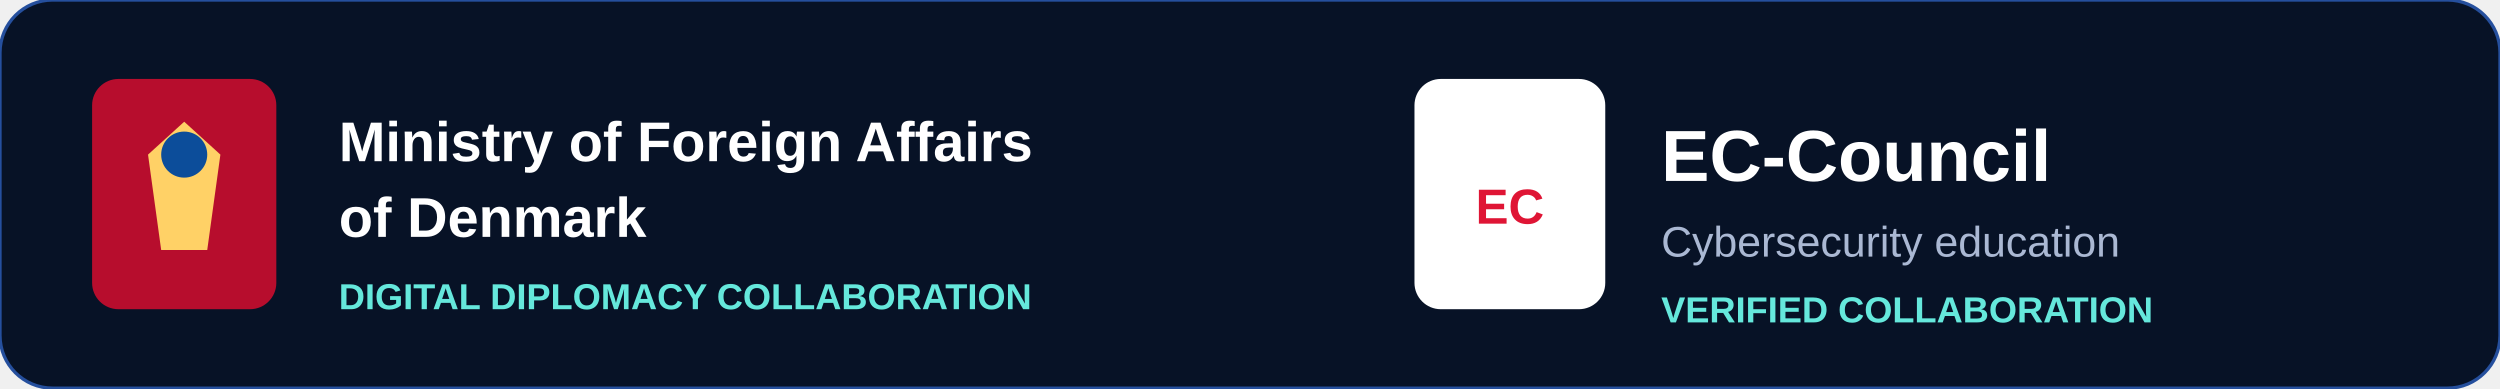
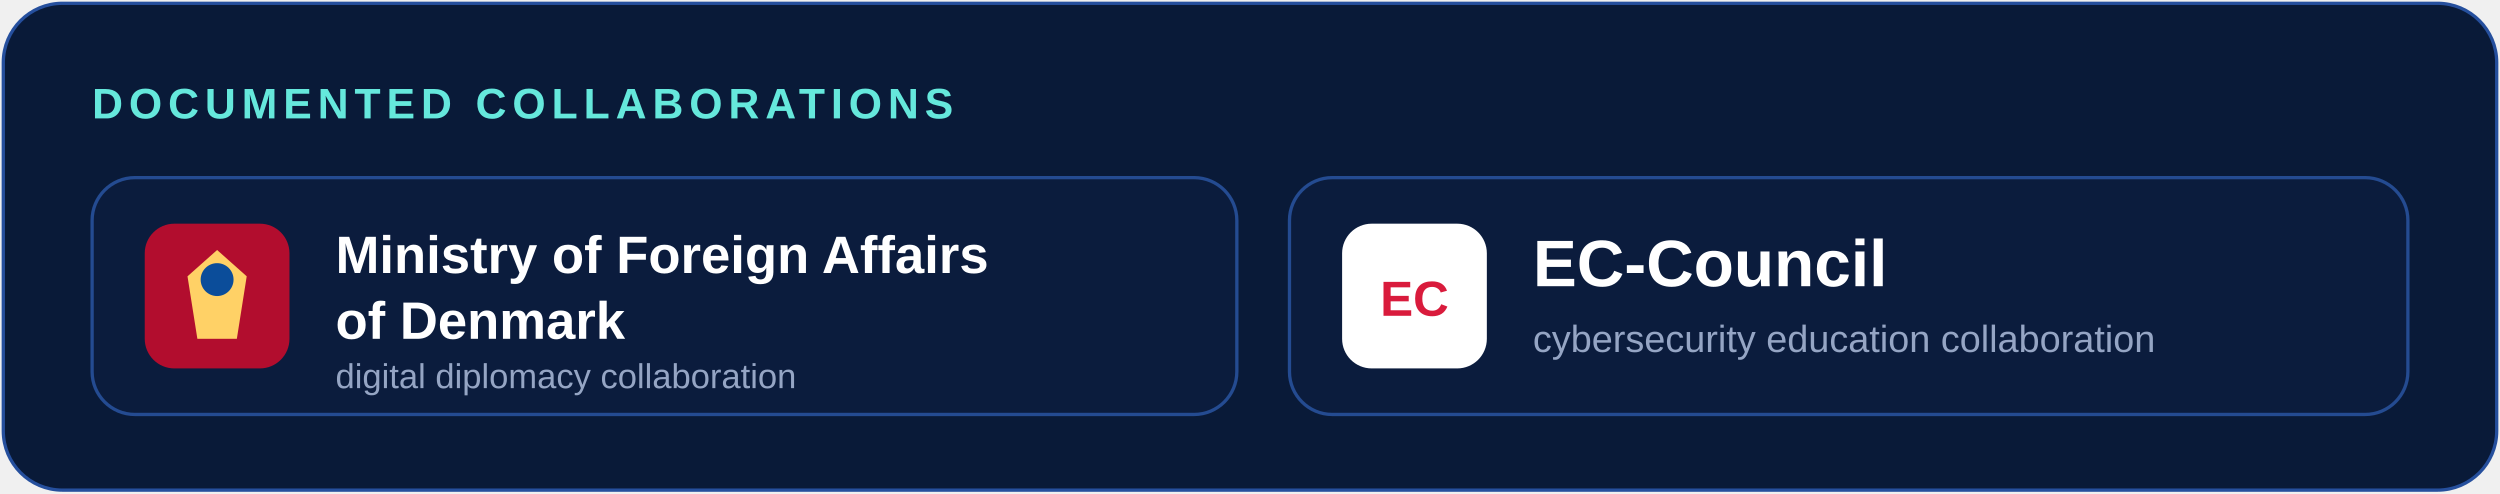
- <svg xmlns="http://www.w3.org/2000/svg" viewBox="0 0 760 118" role="img" aria-labelledby="t d">
-   <rect width="760" height="118" rx="16" fill="#071226" stroke="#254f9d" />
+ <svg xmlns="http://www.w3.org/2000/svg" viewBox="0 0 760 150" role="img" aria-labelledby="t d">
+   <defs>
+     <linearGradient id="bg" x1="0" y1="0" x2="760" y2="150">
+       <stop stop-color="#091a38" />
+       <stop offset="1" stop-color="#071126" />
+     </linearGradient>
+   </defs>
+   <rect x="1" y="1" width="758" height="148" rx="18" fill="url(#bg)" stroke="#254f9d" />
+   <text x="28" y="36" fill="#65e8dc" font-family="Arial,Helvetica,sans-serif" font-size="13" font-weight="700" letter-spacing="1.8">DOCUMENTED COLLABORATIONS</text>
  <g font-family="Arial,Helvetica,sans-serif">
-     <g transform="translate(28 24)">
-       <rect width="56" height="70" rx="8" fill="#b70d2d" />
-       <path d="M28 13 39 23l-4 29H21l-4-29Z" fill="#ffd166" />
-       <circle cx="28" cy="23" r="7" fill="#0c4d9a" />
-       <text x="75" y="25" fill="#fff" font-size="17" font-weight="700">Ministry of Foreign Affairs</text>
-       <text x="75" y="48" fill="#fff" font-size="17" font-weight="700">of Denmark</text>
-       <text x="75" y="70" fill="#65e8dc" font-size="11" font-weight="700">DIGITAL DIPLOMACY COLLABORATION</text>
+     <g transform="translate(28 54)">
+       <rect width="348" height="72" rx="13" fill="#0b1c3d" stroke="#244b91" />
+       <rect x="16" y="14" width="44" height="44" rx="9" fill="#b20d2e" />
+       <path d="M38 22 47 30l-3 19H32l-3-19Z" fill="#ffd166" />
+       <circle cx="38" cy="31" r="5" fill="#0b4d9a" />
+       <text x="74" y="29" fill="#fff" font-size="16" font-weight="700">Ministry of Foreign Affairs</text>
+       <text x="74" y="49" fill="#fff" font-size="16" font-weight="700">of Denmark</text>
+       <text x="74" y="64" fill="#95a5c4" font-size="10.5">digital diplomacy collaboration</text>
    </g>
-     <g transform="translate(430 24)">
-       <rect width="58" height="70" rx="8" fill="#fff" />
-       <text x="29" y="44" fill="#df1535" font-family="Arial Black,Arial" font-size="15" font-weight="900" text-anchor="middle">EC</text>
-       <text x="75" y="31" fill="#fff" font-size="22" font-weight="800">EC-Council</text>
-       <text x="75" y="54" fill="#aab8d3" font-size="13">Cybersecurity education</text>
-       <text x="75" y="74" fill="#65e8dc" font-size="11" font-weight="700">VERIFIED COLLABORATION</text>
+     <g transform="translate(392 54)">
+       <rect width="340" height="72" rx="13" fill="#0b1c3d" stroke="#244b91" />
+       <rect x="16" y="14" width="44" height="44" rx="9" fill="#fff" />
+       <text x="38" y="42" text-anchor="middle" fill="#d91b3c" font-family="Arial Black,Arial" font-size="15" font-weight="900">EC</text>
+       <text x="74" y="33" fill="#fff" font-size="20" font-weight="800">EC-Council</text>
+       <text x="74" y="53" fill="#95a5c4" font-size="11.5">cybersecurity education collaboration</text>
    </g>
  </g>
</svg>
